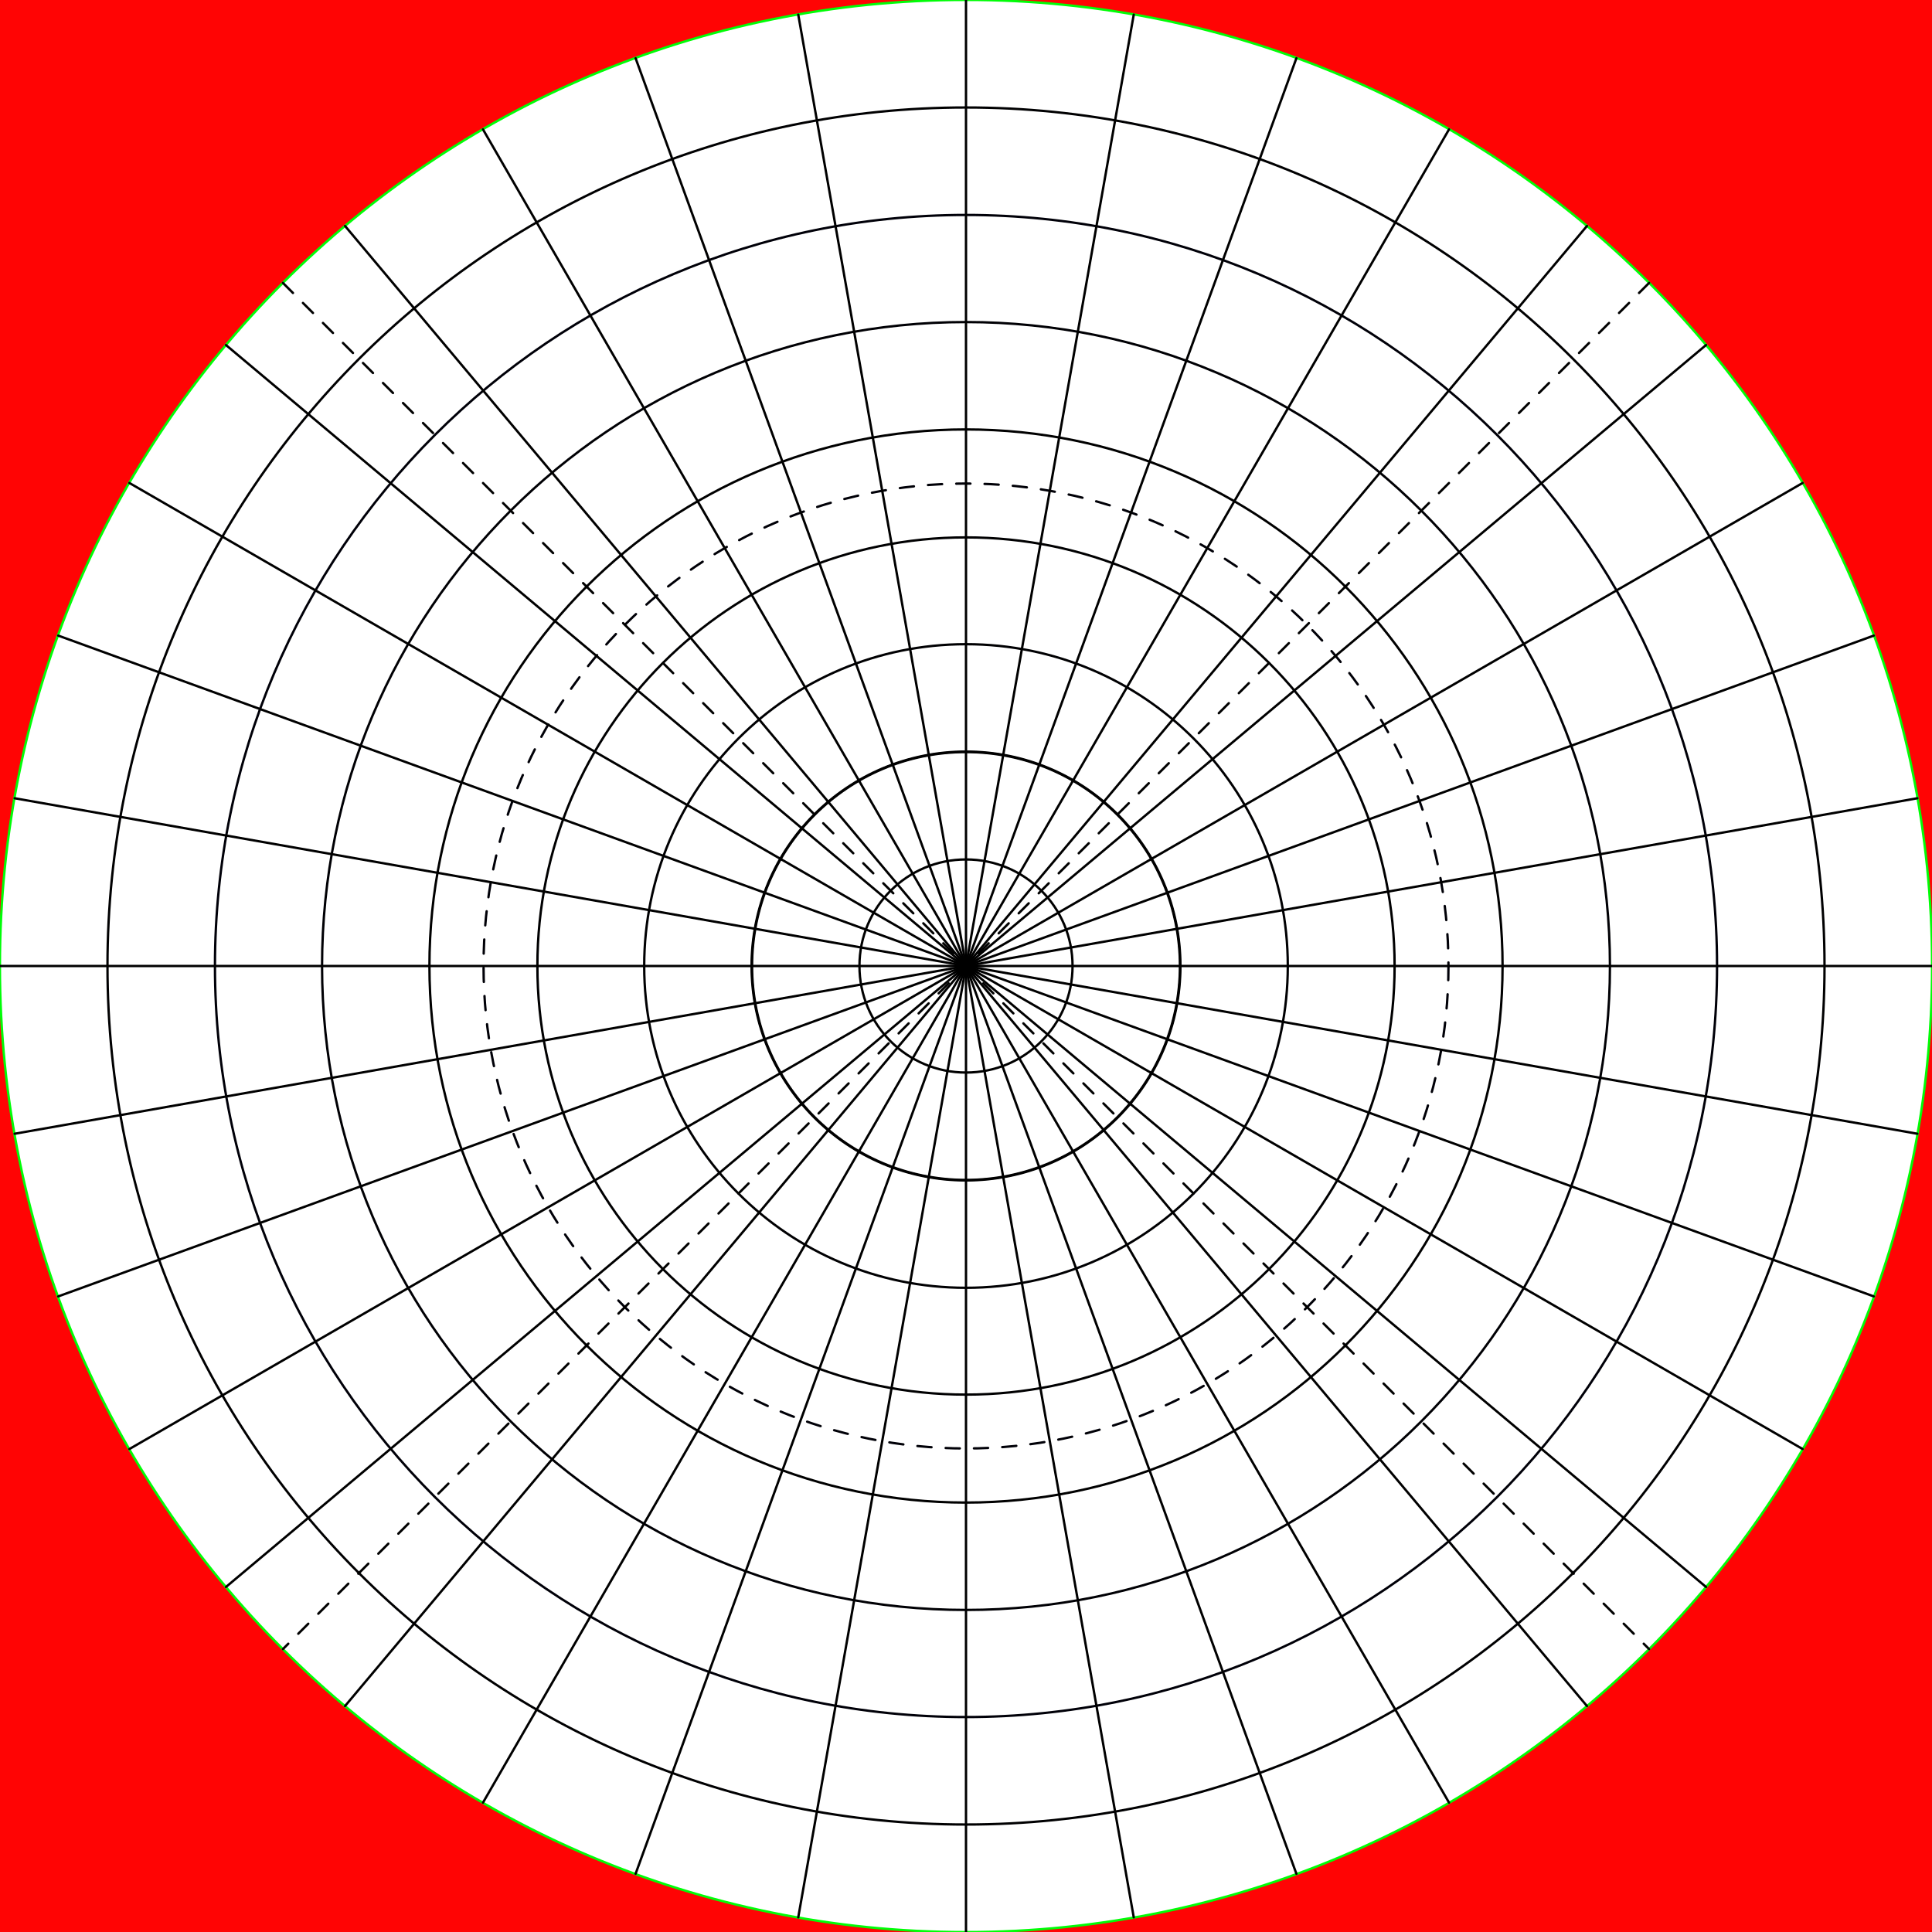
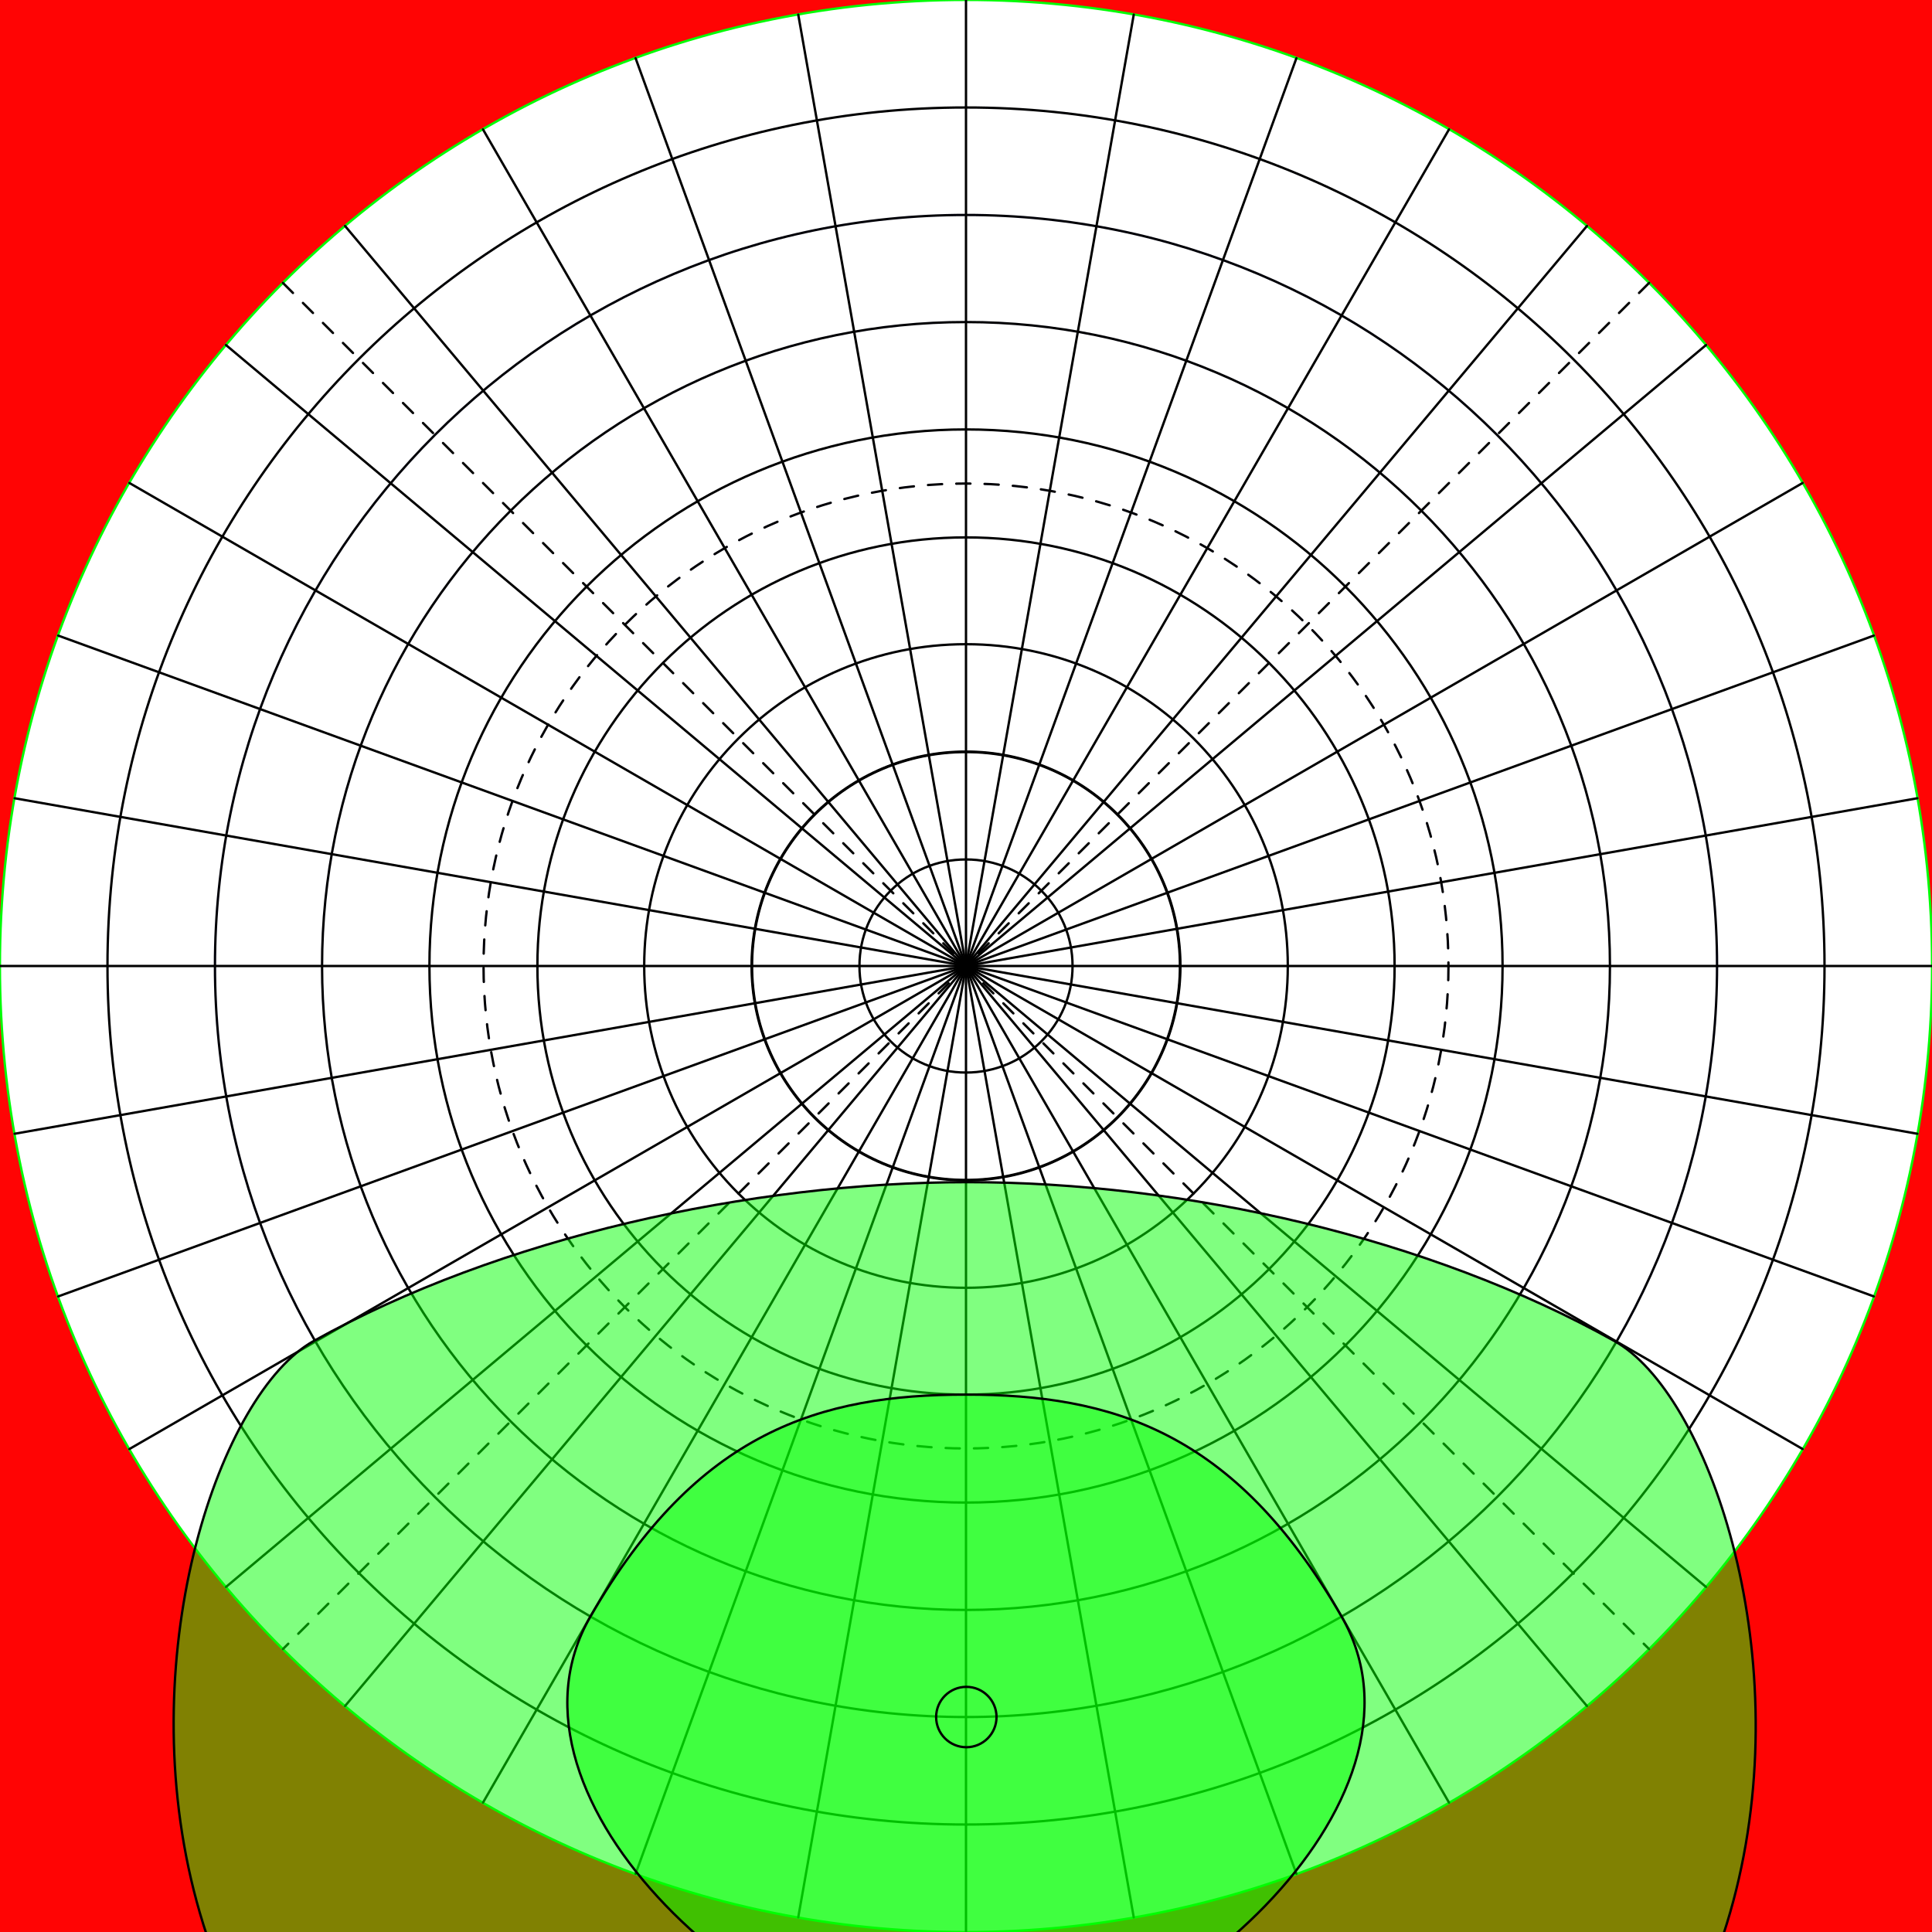
<svg xmlns="http://www.w3.org/2000/svg" width="4096" height="4096" viewBox="0 0 4096 4096" id="svg2" version="1.1">
  <defs id="defs4" />
  <g id="layer1" transform="translate(0,565.4656)" style="display:inline">
    <path style="opacity:1;fill:#ff0404;fill-opacity:1;fill-rule:evenodd;stroke:none;stroke-width:1.333;stroke-linecap:round;stroke-linejoin:round;stroke-miterlimit:4;stroke-dasharray:none;stroke-dashoffset:0;stroke-opacity:1" d="M 0 0 L 0 2048 A 2048 2048 0 0 1 2048 0 L 0 0 z M 2048 0 A 2048 2048 0 0 1 4096 2048 L 4096 0 L 2048 0 z M 4096 2048 A 2048 2048 0 0 1 2048 4096 L 4096 4096 L 4096 2048 z M 2048 4096 A 2048 2048 0 0 1 0 2048 L 0 4096 L 2048 4096 z " transform="translate(0,-565.4656)" id="rect4521" />
  </g>
  <g id="layer2" style="display:inline">
    <circle style="opacity:1;fill:none;fill-opacity:1;fill-rule:evenodd;stroke:#00fd07;stroke-width:5;stroke-linecap:round;stroke-linejoin:round;stroke-miterlimit:4;stroke-dasharray:none;stroke-dashoffset:0;stroke-opacity:1" id="path4519-3" cx="2048" cy="2048" r="2048.204" />
    <circle style="opacity:1;fill:none;fill-opacity:1;fill-rule:evenodd;stroke:#000001;stroke-width:5;stroke-linecap:round;stroke-linejoin:round;stroke-miterlimit:4;stroke-dasharray:none;stroke-dashoffset:0;stroke-opacity:1" id="path4519-6" cx="2048" cy="2048" r="1820.136" />
    <circle style="opacity:1;fill:none;fill-opacity:1;fill-rule:evenodd;stroke:#000001;stroke-width:5;stroke-linecap:round;stroke-linejoin:round;stroke-miterlimit:4;stroke-dasharray:none;stroke-dashoffset:0;stroke-opacity:1" id="path4519-6-7" cx="2048" cy="2048" r="908.679" />
    <circle style="opacity:1;fill:none;fill-opacity:1;fill-rule:evenodd;stroke:#000000;stroke-width:5;stroke-linecap:round;stroke-linejoin:round;stroke-miterlimit:4;stroke-dasharray:none;stroke-dashoffset:0;stroke-opacity:1" id="path4519-5" cx="2048" cy="2048" r="1137.562" />
    <circle style="opacity:1;fill:none;fill-opacity:1;fill-rule:evenodd;stroke:#000002;stroke-width:5;stroke-linecap:round;stroke-linejoin:round;stroke-miterlimit:4;stroke-dasharray:none;stroke-dashoffset:0;stroke-opacity:1" id="path4519-8" cx="2048" cy="2048" r="682.241" />
    <circle style="opacity:1;fill:none;fill-opacity:1;fill-rule:evenodd;stroke:#000000;stroke-width:5;stroke-linecap:round;stroke-linejoin:round;stroke-miterlimit:4;stroke-dasharray:none;stroke-dashoffset:0;stroke-opacity:1" id="path4519-7" cx="2048" cy="2048" r="454.58" />
    <circle style="opacity:1;fill:none;fill-opacity:1;fill-rule:evenodd;stroke:#000000;stroke-width:5;stroke-linecap:round;stroke-linejoin:round;stroke-miterlimit:4;stroke-dasharray:none;stroke-dashoffset:0;stroke-opacity:1" id="path4519-7-9" cx="2048" cy="2048" r="225.901" />
    <circle style="opacity:1;fill:none;fill-opacity:1;fill-rule:evenodd;stroke:#000008;stroke-width:5;stroke-linecap:round;stroke-linejoin:round;stroke-miterlimit:4;stroke-dasharray:none;stroke-dashoffset:0;stroke-opacity:1" id="path4519-2" cx="2048" cy="2048" r="1592.272" />
    <circle style="opacity:1;fill:none;fill-opacity:1;fill-rule:evenodd;stroke:#000004;stroke-width:5;stroke-linecap:round;stroke-linejoin:round;stroke-miterlimit:4;stroke-dasharray:none;stroke-dashoffset:0;stroke-opacity:1" id="path4519-0" cx="2048" cy="2048" r="1365.222" />
    <circle style="opacity:1;fill:none;fill-opacity:1;fill-rule:evenodd;stroke:#000000;stroke-width:5;stroke-linecap:round;stroke-linejoin:round;stroke-miterlimit:4;stroke-dasharray:none;stroke-dashoffset:0;stroke-opacity:1" id="path4519-1" cx="2048" cy="2048" r="453.561" />
  </g>
  <g id="layer4" style="display:inline">
    <circle style="display:inline;opacity:1;fill:none;fill-opacity:1;fill-rule:evenodd;stroke:#000007;stroke-width:5;stroke-linecap:round;stroke-linejoin:round;stroke-miterlimit:4;stroke-dasharray:30, 30;stroke-dashoffset:0;stroke-opacity:1" id="path4519-3-5" cx="2048" cy="2048" r="1022.852" />
  </g>
  <g id="layer5" style="display:inline">
    <path style="display:inline;fill:none;fill-rule:evenodd;stroke:#000000;stroke-width:5;stroke-linecap:round;stroke-linejoin:miter;stroke-miterlimit:4;stroke-dasharray:30, 30;stroke-dashoffset:0;stroke-opacity:1" d="M 3496.155,599.845 599.845,3496.155" id="path4583-9" />
    <path style="display:inline;fill:none;fill-rule:evenodd;stroke:#000000;stroke-width:5;stroke-linecap:round;stroke-linejoin:miter;stroke-miterlimit:4;stroke-dasharray:30, 30;stroke-dashoffset:0;stroke-opacity:1" d="M 599.845,599.845 3496.155,3496.155" id="path4585-2" />
  </g>
  <g id="layer3" style="display:inline">
    <path style="fill:none;fill-rule:evenodd;stroke:#000000;stroke-width:5;stroke-linecap:round;stroke-linejoin:miter;stroke-miterlimit:4;stroke-dasharray:none;stroke-opacity:1" d="M 2048,-2.714e-5 V 4096" id="path4583" />
    <path style="fill:none;fill-rule:evenodd;stroke:#000000;stroke-width:5;stroke-linecap:round;stroke-linejoin:miter;stroke-miterlimit:4;stroke-dasharray:none;stroke-opacity:1" d="M 0,2048 H 4096" id="path4585" />
    <path style="fill:none;fill-rule:evenodd;stroke:#000000;stroke-width:5;stroke-linecap:round;stroke-linejoin:miter;stroke-miterlimit:4;stroke-dasharray:none;stroke-opacity:1" d="M 2403.631,31.114 1692.369,4064.886" id="path4583-3" />
    <path style="fill:none;fill-rule:evenodd;stroke:#000000;stroke-width:5;stroke-linecap:round;stroke-linejoin:miter;stroke-miterlimit:4;stroke-dasharray:none;stroke-opacity:1" d="M 31.114,1692.368 4064.886,2403.631" id="path4585-5" />
    <path style="fill:none;fill-rule:evenodd;stroke:#000000;stroke-width:5;stroke-linecap:round;stroke-linejoin:miter;stroke-miterlimit:4;stroke-dasharray:none;stroke-opacity:1" d="M 2748.457,123.509 1347.543,3972.49" id="path4583-3-6" />
    <path style="fill:none;fill-rule:evenodd;stroke:#000000;stroke-width:5;stroke-linecap:round;stroke-linejoin:miter;stroke-miterlimit:4;stroke-dasharray:none;stroke-opacity:1" d="M 123.51,1347.543 3972.49,2748.457" id="path4585-5-2" />
    <path style="fill:none;fill-rule:evenodd;stroke:#000000;stroke-width:5;stroke-linecap:round;stroke-linejoin:miter;stroke-miterlimit:4;stroke-dasharray:none;stroke-opacity:1" d="M 3072,274.38 1024,3821.62" id="path4583-3-6-9" />
    <path style="fill:none;fill-rule:evenodd;stroke:#000000;stroke-width:5;stroke-linecap:round;stroke-linejoin:miter;stroke-miterlimit:4;stroke-dasharray:none;stroke-opacity:1" d="m 274.38,1024 3547.24,2048" id="path4585-5-2-1" />
    <path style="fill:none;fill-rule:evenodd;stroke:#000000;stroke-width:5;stroke-linecap:round;stroke-linejoin:miter;stroke-miterlimit:4;stroke-dasharray:none;stroke-opacity:1" d="M 3364.429,479.141 731.571,3616.859" id="path4583-3-6-9-2" />
    <path style="fill:none;fill-rule:evenodd;stroke:#000000;stroke-width:5;stroke-linecap:round;stroke-linejoin:miter;stroke-miterlimit:4;stroke-dasharray:none;stroke-opacity:1" d="M 479.141,731.571 3616.859,3364.429" id="path4585-5-2-1-7" />
    <path style="fill:none;fill-rule:evenodd;stroke:#000000;stroke-width:5;stroke-linecap:round;stroke-linejoin:miter;stroke-miterlimit:4;stroke-dasharray:none;stroke-opacity:1" d="M 3616.859,731.571 479.141,3364.429" id="path4583-3-6-9-2-0" />
    <path style="fill:none;fill-rule:evenodd;stroke:#000000;stroke-width:5;stroke-linecap:round;stroke-linejoin:miter;stroke-miterlimit:4;stroke-dasharray:none;stroke-opacity:1" d="M 731.571,479.141 3364.429,3616.859" id="path4585-5-2-1-7-9" />
    <path style="fill:none;fill-rule:evenodd;stroke:#000000;stroke-width:5;stroke-linecap:round;stroke-linejoin:miter;stroke-miterlimit:4;stroke-dasharray:none;stroke-opacity:1" d="M 3821.62,1024 274.38,3072" id="path4583-3-6-9-2-0-3" />
    <path style="fill:none;fill-rule:evenodd;stroke:#000000;stroke-width:5;stroke-linecap:round;stroke-linejoin:miter;stroke-miterlimit:4;stroke-dasharray:none;stroke-opacity:1" d="M 1024,274.38 3072,3821.62" id="path4585-5-2-1-7-9-6" />
    <path style="fill:none;fill-rule:evenodd;stroke:#000000;stroke-width:5;stroke-linecap:round;stroke-linejoin:miter;stroke-miterlimit:4;stroke-dasharray:none;stroke-opacity:1" d="M 3972.49,1347.543 123.51,2748.457" id="path4583-3-6-9-2-0-3-0" />
    <path style="fill:none;fill-rule:evenodd;stroke:#000000;stroke-width:5;stroke-linecap:round;stroke-linejoin:miter;stroke-miterlimit:4;stroke-dasharray:none;stroke-opacity:1" d="M 1347.543,123.509 2748.457,3972.49" id="path4585-5-2-1-7-9-6-6" />
    <path style="fill:none;fill-rule:evenodd;stroke:#000000;stroke-width:5;stroke-linecap:round;stroke-linejoin:miter;stroke-miterlimit:4;stroke-dasharray:none;stroke-opacity:1" d="M 4064.886,1692.369 31.114,2403.631" id="path4583-3-6-9-2-0-3-0-2" />
    <path style="fill:none;fill-rule:evenodd;stroke:#000000;stroke-width:5;stroke-linecap:round;stroke-linejoin:miter;stroke-miterlimit:4;stroke-dasharray:none;stroke-opacity:1" d="M 1692.369,31.114 2403.631,4064.886" id="path4585-5-2-1-7-9-6-6-6" />
  </g>
+   <g id="layer6">
+     <path style="display:inline;fill:#00ff00;fill-opacity:0.498;fill-rule:evenodd;stroke:#000000;stroke-width:5;stroke-linecap:butt;stroke-linejoin:miter;stroke-miterlimit:4;stroke-dasharray:none;stroke-opacity:1" d="m 2051.696,2506.276 c -461.399,0.057 -993.042,117.403 -1386.832,336.863 C 271.074,3062.6 -79.729,5008.763 2048,5006.716 4175.729,5004.668 3816.549,3062.6 3422.759,2843.14 3028.969,2623.68 2513.095,2506.219 2051.696,2506.276 Z" id="path851" />
+     <path style="fill:#00ff00;fill-rule:evenodd;stroke:#000000;stroke-width:5;stroke-linecap:butt;stroke-linejoin:miter;stroke-opacity:1;fill-opacity:0.498;stroke-miterlimit:4;stroke-dasharray:none" d="M 2844.136,3426.947 C 2616.781,3033.157 2356.218,2956.679 2048,2956.679 c -308.218,0 -568.781,76.478 -796.136,470.269 -227.355,393.79 386.281,928.742 794.165,929.241 407.884,0.499 1025.462,-535.451 798.107,-929.241 z" id="path860" />
+     <circle style="opacity:1;fill:none;fill-opacity:0.498;fill-rule:evenodd;stroke:#000000;stroke-width:5;stroke-linecap:round;stroke-linejoin:round;stroke-miterlimit:4;stroke-dasharray:none;stroke-dashoffset:0;stroke-opacity:1" id="path864" cx="2048.697" cy="3640.271" r="64" />
+   </g>
</svg>
